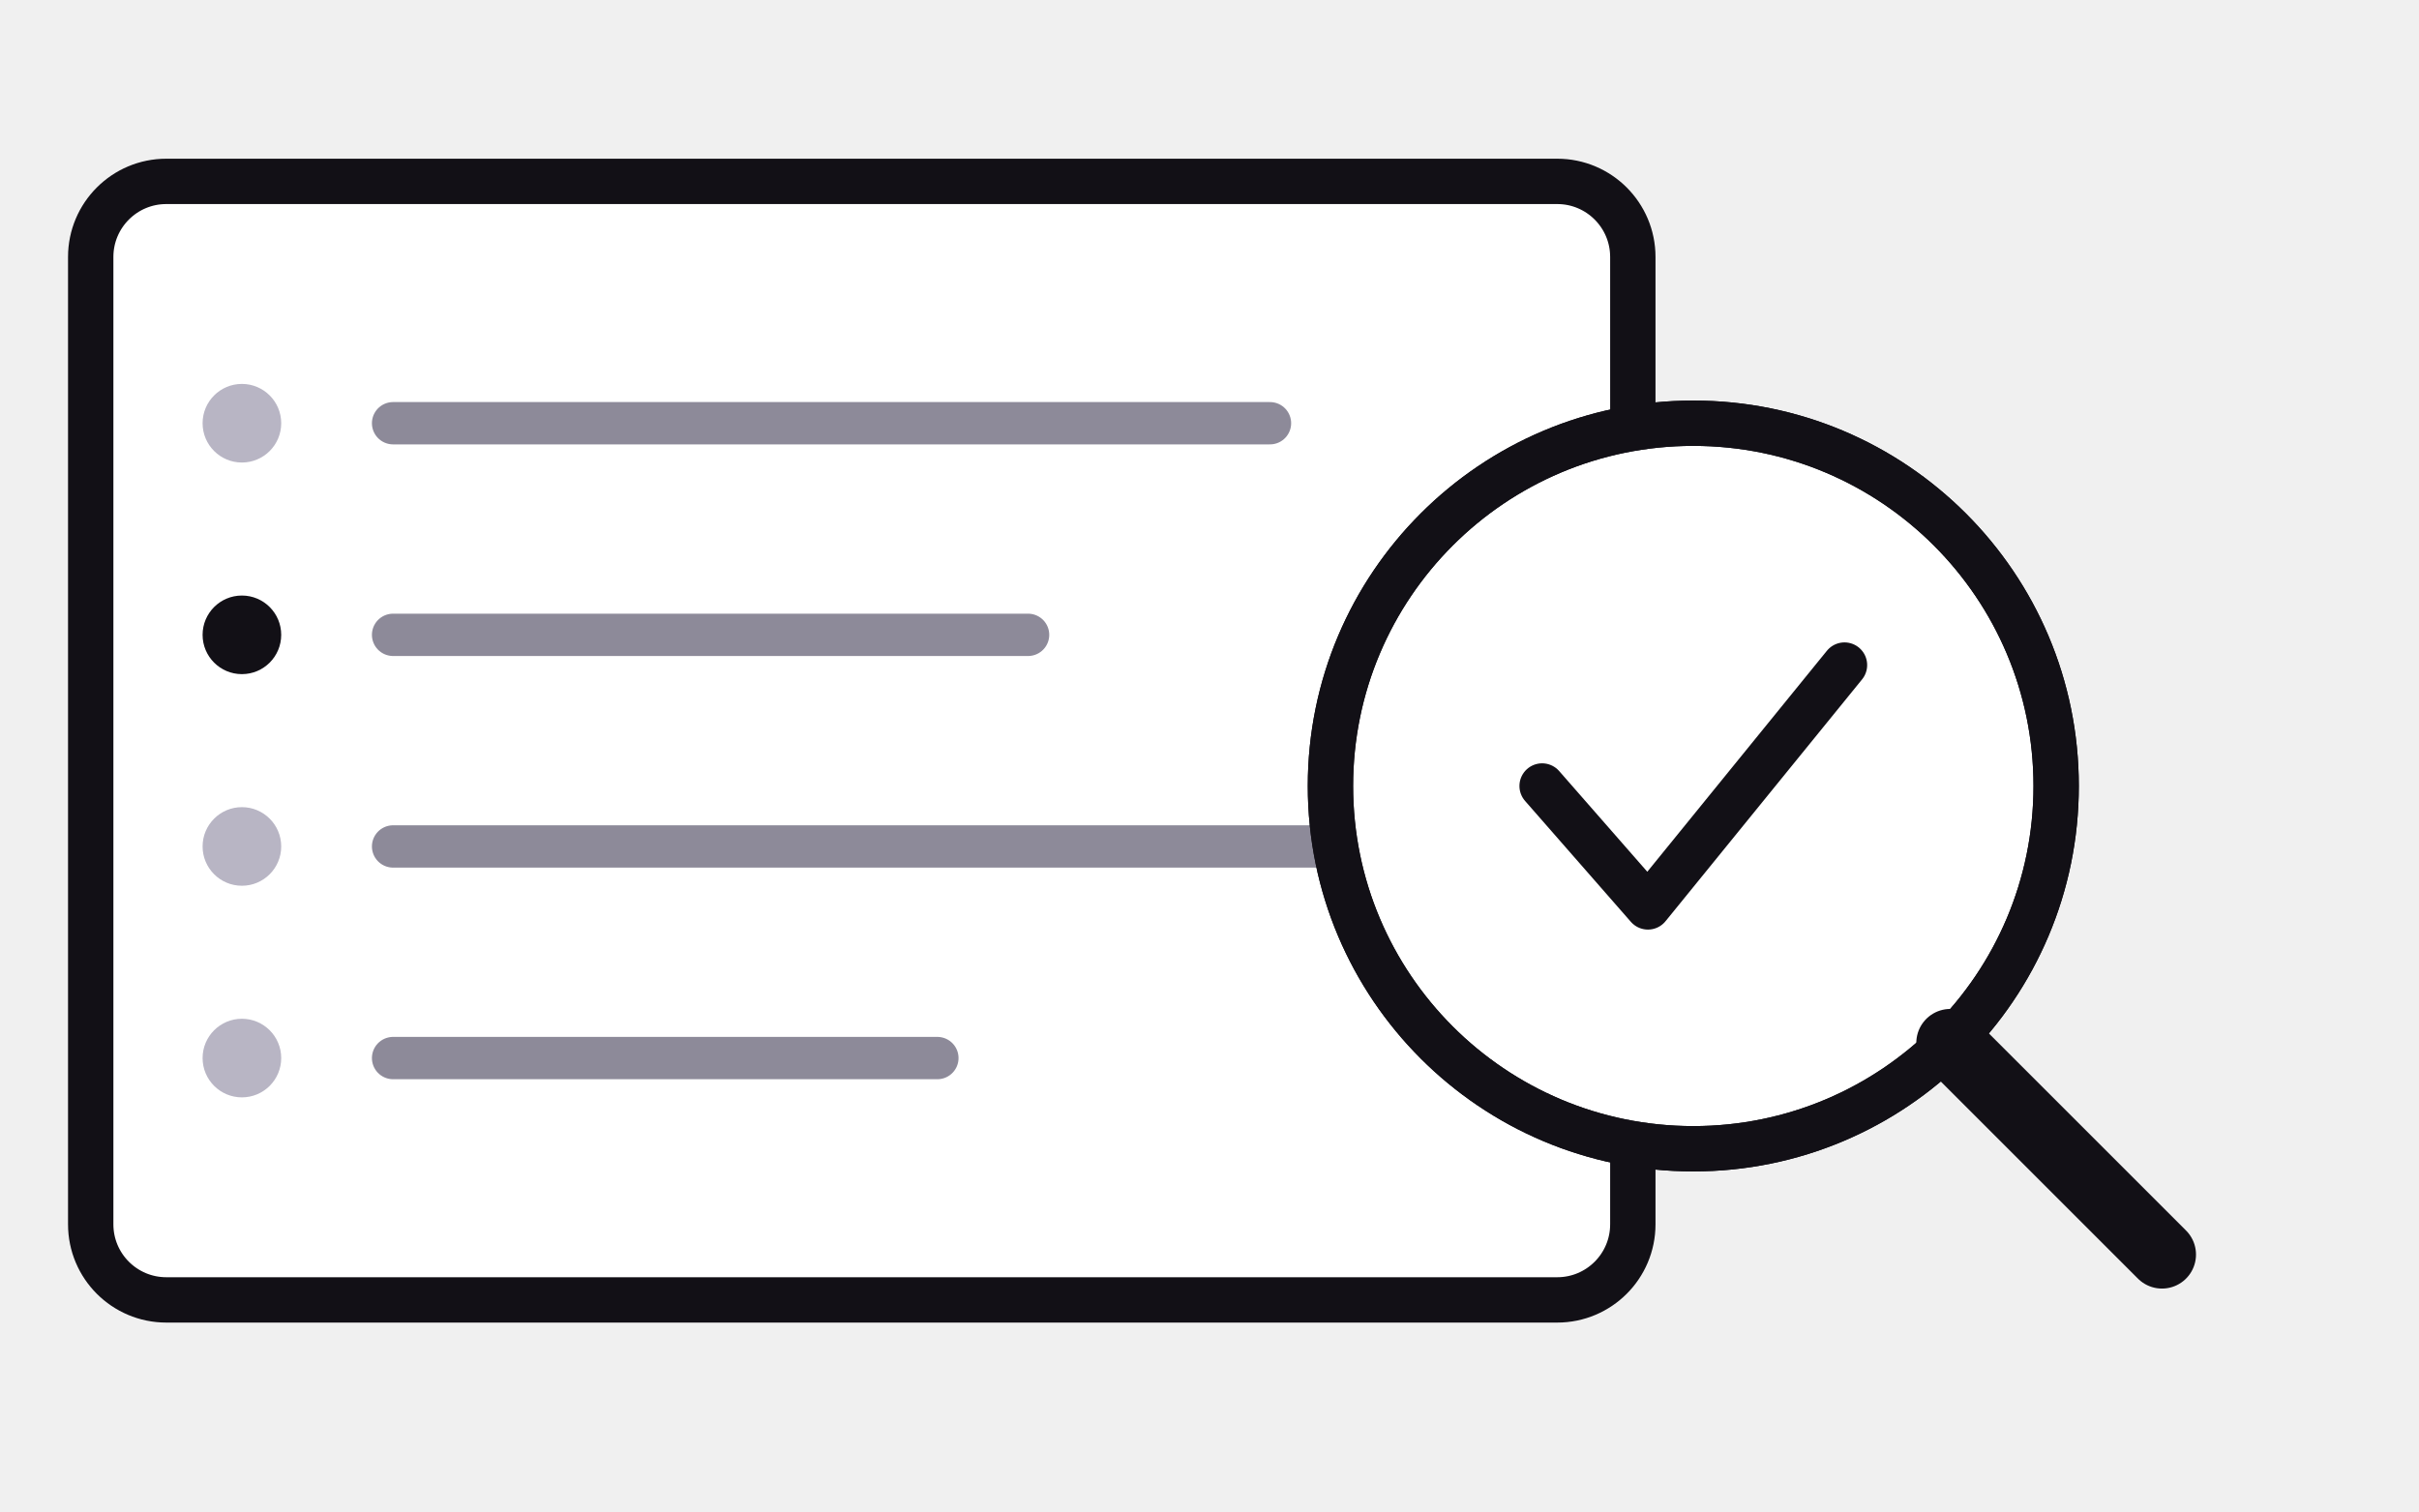
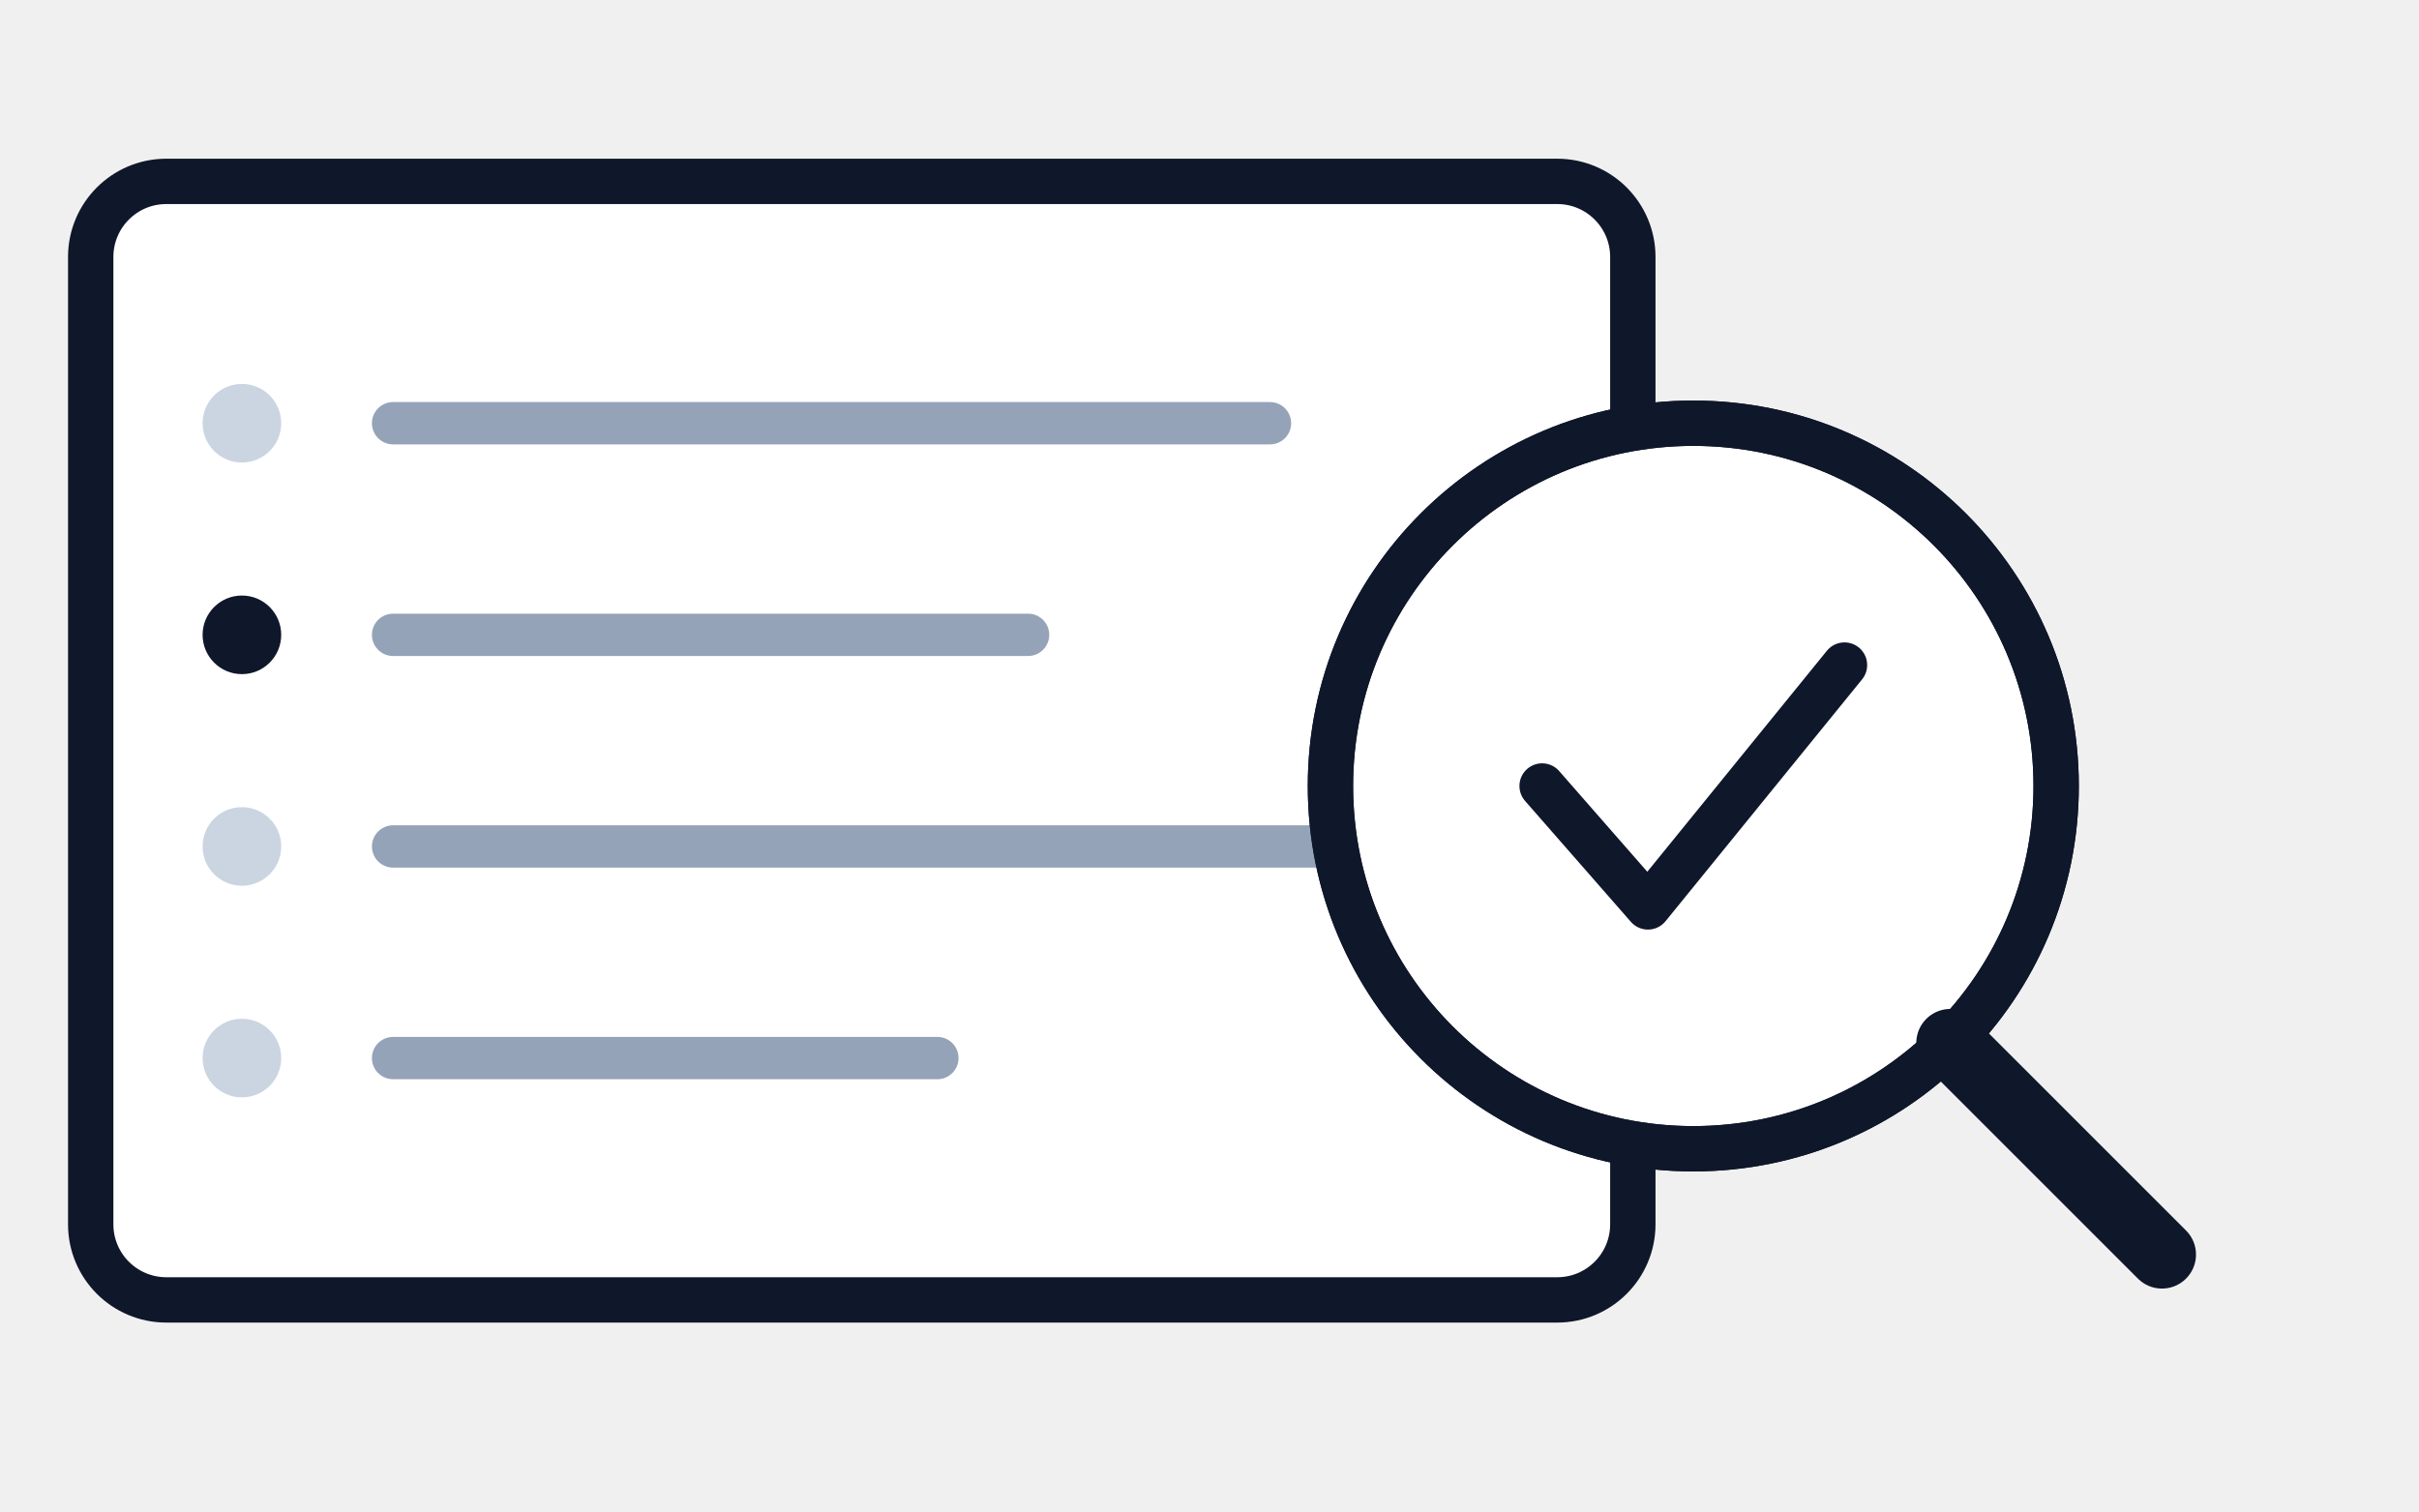
- <svg xmlns="http://www.w3.org/2000/svg" viewBox="0 0 160 100" width="160" height="100" fill="none" stroke="#121016" stroke-width="3" stroke-linecap="round" stroke-linejoin="round">
+ <svg xmlns="http://www.w3.org/2000/svg" viewBox="0 0 160 100" width="160" height="100" fill="none" stroke="#0f172a" stroke-width="3" stroke-linecap="round" stroke-linejoin="round">
  <rect x="6" y="12" width="102" height="74" rx="5" fill="#ffffff" />
  <rect x="6" y="12" width="102" height="74" rx="5" stroke-width="2.8" />
-   <path d="M26 28h58M26 42h42M26 56h66M26 70h36" stroke="#8d8a99" stroke-width="2.8" />
-   <circle cx="16" cy="28" r="2.6" fill="#b8b5c4" stroke="none" />
-   <circle cx="16" cy="42" r="2.6" fill="#121016" stroke="none" />
-   <circle cx="16" cy="56" r="2.6" fill="#b8b5c4" stroke="none" />
-   <circle cx="16" cy="70" r="2.6" fill="#b8b5c4" stroke="none" />
+   <path d="M26 28h58M26 42h42M26 56h66M26 70h36" stroke="#94a3b8" stroke-width="2.8" />
+   <circle cx="16" cy="28" r="2.6" fill="#cbd5e1" stroke="none" />
+   <circle cx="16" cy="42" r="2.6" fill="#0f172a" stroke="none" />
+   <circle cx="16" cy="56" r="2.6" fill="#cbd5e1" stroke="none" />
+   <circle cx="16" cy="70" r="2.6" fill="#cbd5e1" stroke="none" />
  <circle cx="112" cy="52" r="24" fill="#ffffff" />
  <circle cx="112" cy="52" r="24" />
  <path d="M129 69l14 14" stroke-width="4.5" />
  <path d="M102 52l7 8 13-16" />
</svg>
